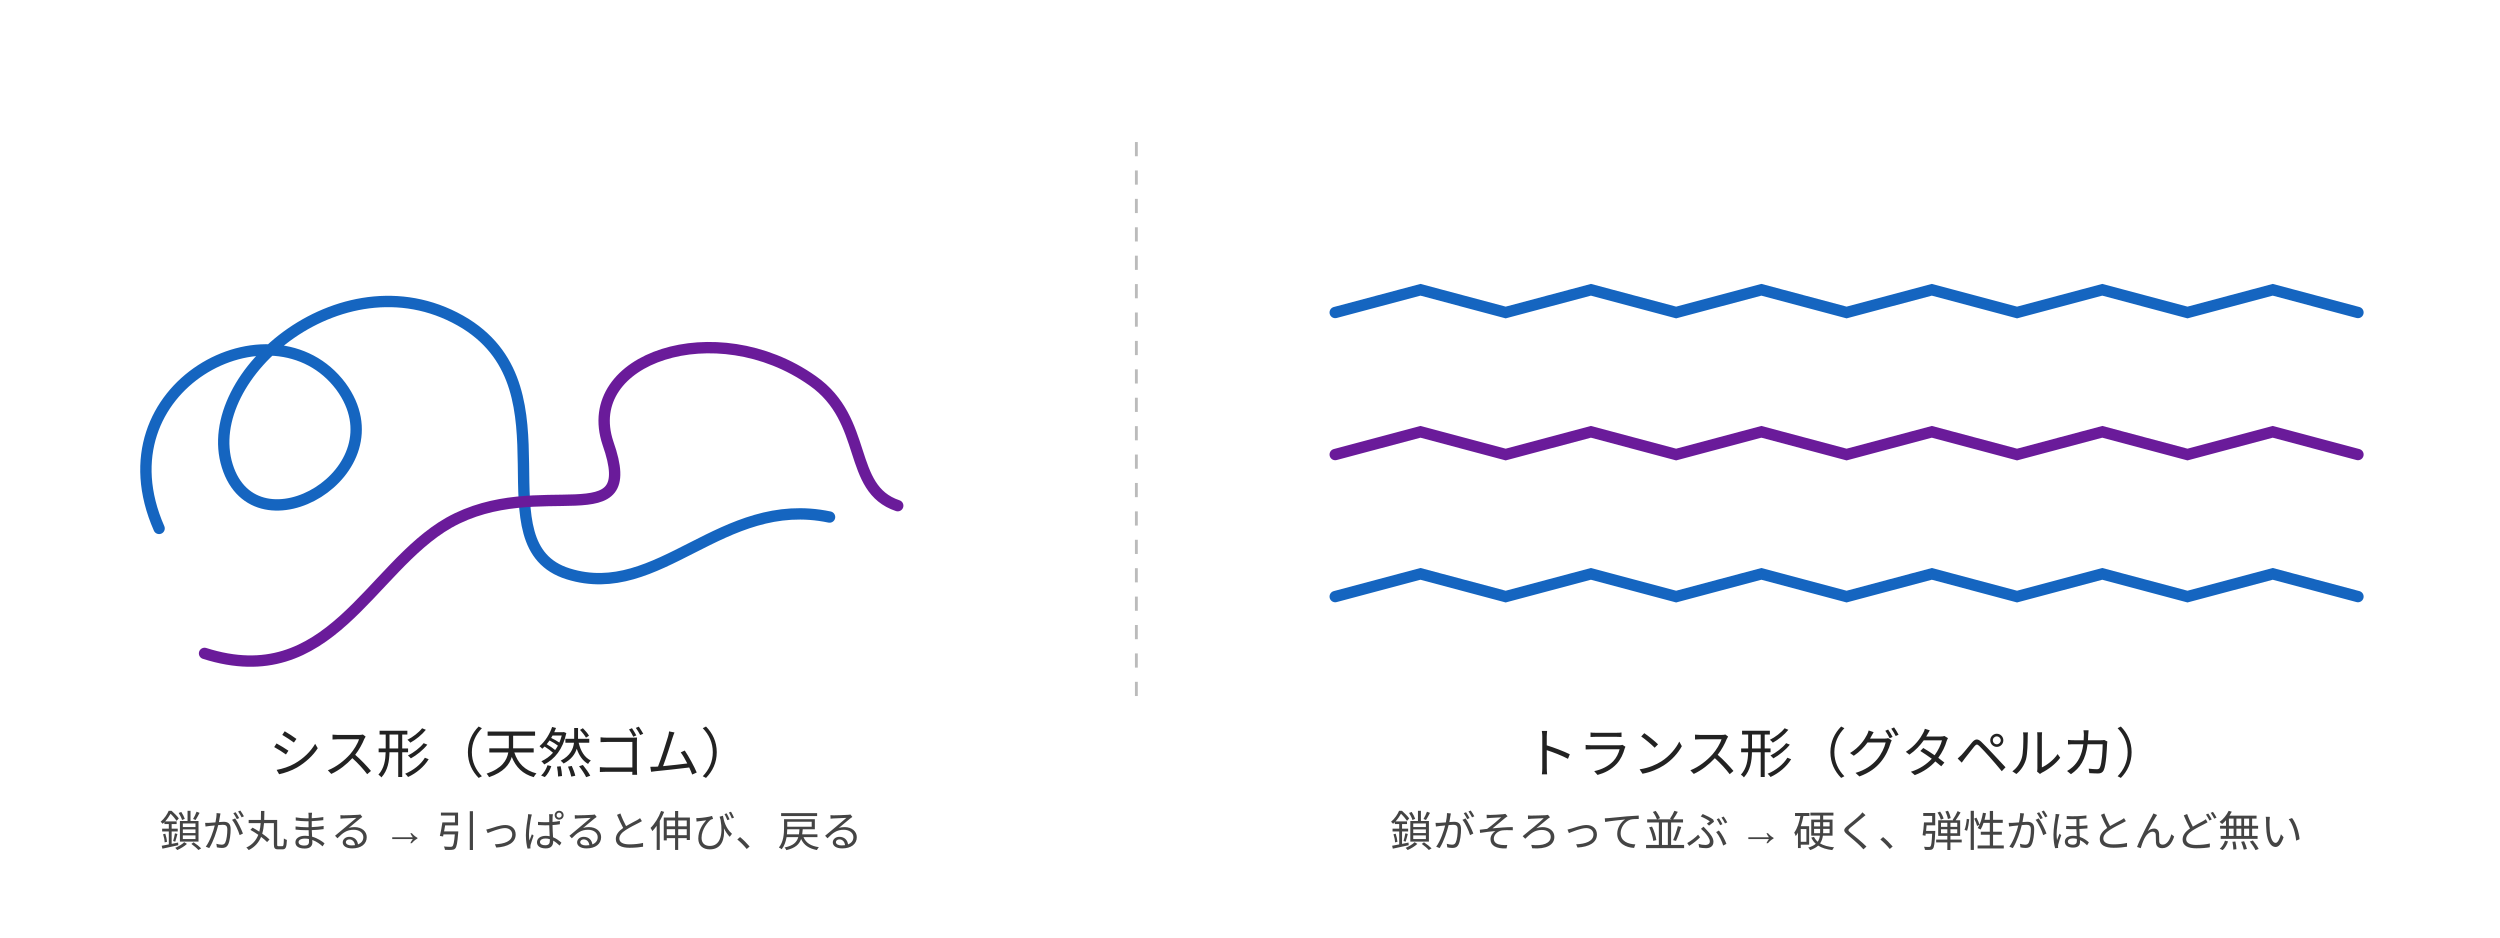
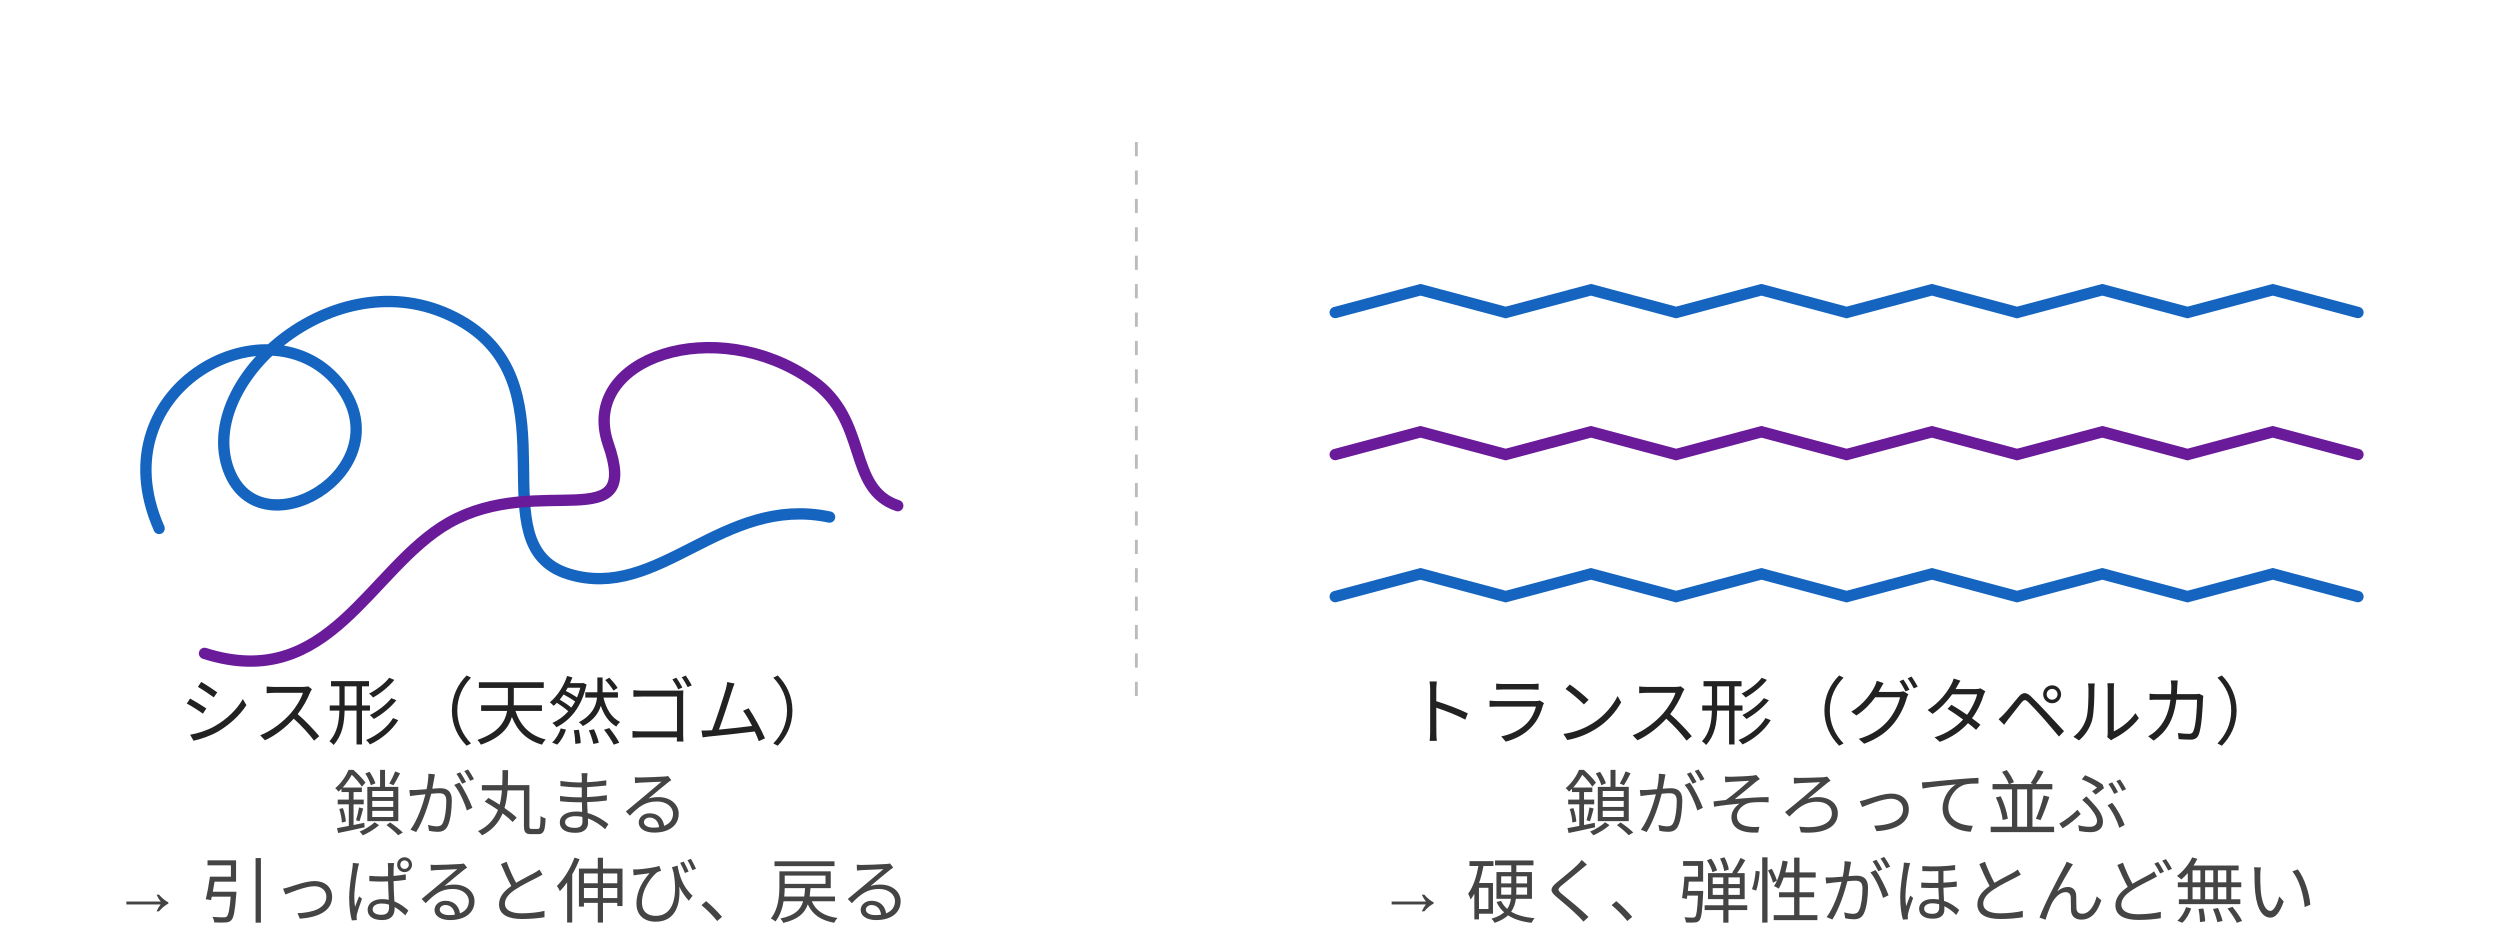
<svg xmlns="http://www.w3.org/2000/svg" width="694.737" height="260.526" viewBox="0 0 880 330" role="img">
  <style>
    .c1 { stroke: #1565c0; stroke-width: 4; fill: none; stroke-linecap: round; }
    .c2 { stroke: #6a1b9a; stroke-width: 4; fill: none; stroke-linecap: round; }
-     .lab { font-size: 19px; fill: #222; }
-     .small { font-size: 15px; fill: #444; }
+     .lab { font-size: 26px; fill: #222; }
+     .small { font-size: 25px; fill: #444; }
    .divider { stroke: #bbb; stroke-width: 1; stroke-dasharray: 5 5; }
  </style>
  <path class="c1" d="M 56 186 C 34 136, 96 104, 120 136 C 142 166, 90 196, 80 164                       C 70 132, 122 88, 164 114 C 202 138, 168 192, 200 202 C 232 212, 254 174, 292 182" />
  <path class="c2" d="M 72 230 C 116 244, 130 200, 158 184 C 190 166, 226 190, 214 156                       C 204 126, 252 110, 286 134 C 306 148, 298 172, 316 178" />
-   <text class="lab" x="180" y="272" text-anchor="middle">シス形（天然ゴム）</text>
-   <text class="small" x="180" y="298" text-anchor="middle">鎖が丸まる → 引っぱると伸び、戻る</text>
+   <text class="lab" x="180" y="260" text-anchor="middle">シス形（天然ゴム）</text>
+   <text class="small" x="180" y="292" text-anchor="middle">鎖が丸まる<tspan x="180" dy="1.2em">→ 引っぱると伸び、戻る</tspan>
+   </text>
  <path class="divider" d="M 400 50 L 400 250" />
  <polyline class="c1" points="470,110 500,102 530,110 560,102 590,110 620,102 650,110 680,102 710,110 740,102 770,110 800,102 830,110" />
  <polyline class="c2" points="470,160 500,152 530,160 560,152 590,160 620,152 650,160 680,152 710,160 740,152 770,160 800,152 830,160" />
  <polyline class="c1" points="470,210 500,202 530,210 560,202 590,210 620,202 650,210 680,202 710,210 740,202 770,210 800,202 830,210" />
-   <text class="lab" x="650" y="272" text-anchor="middle">トランス形（グタペルカ）</text>
-   <text class="small" x="650" y="298" text-anchor="middle">鎖がそろって並ぶ → 硬く、弾性がほとんど無い</text>
+   <text class="lab" x="650" y="260" text-anchor="middle">トランス形（グタペルカ）</text>
+   <text class="small" x="650" y="292" text-anchor="middle">鎖がそろって並ぶ<tspan x="650" dy="1.2em">→ 硬く、弾性がほとんど無い</tspan>
+   </text>
</svg>
